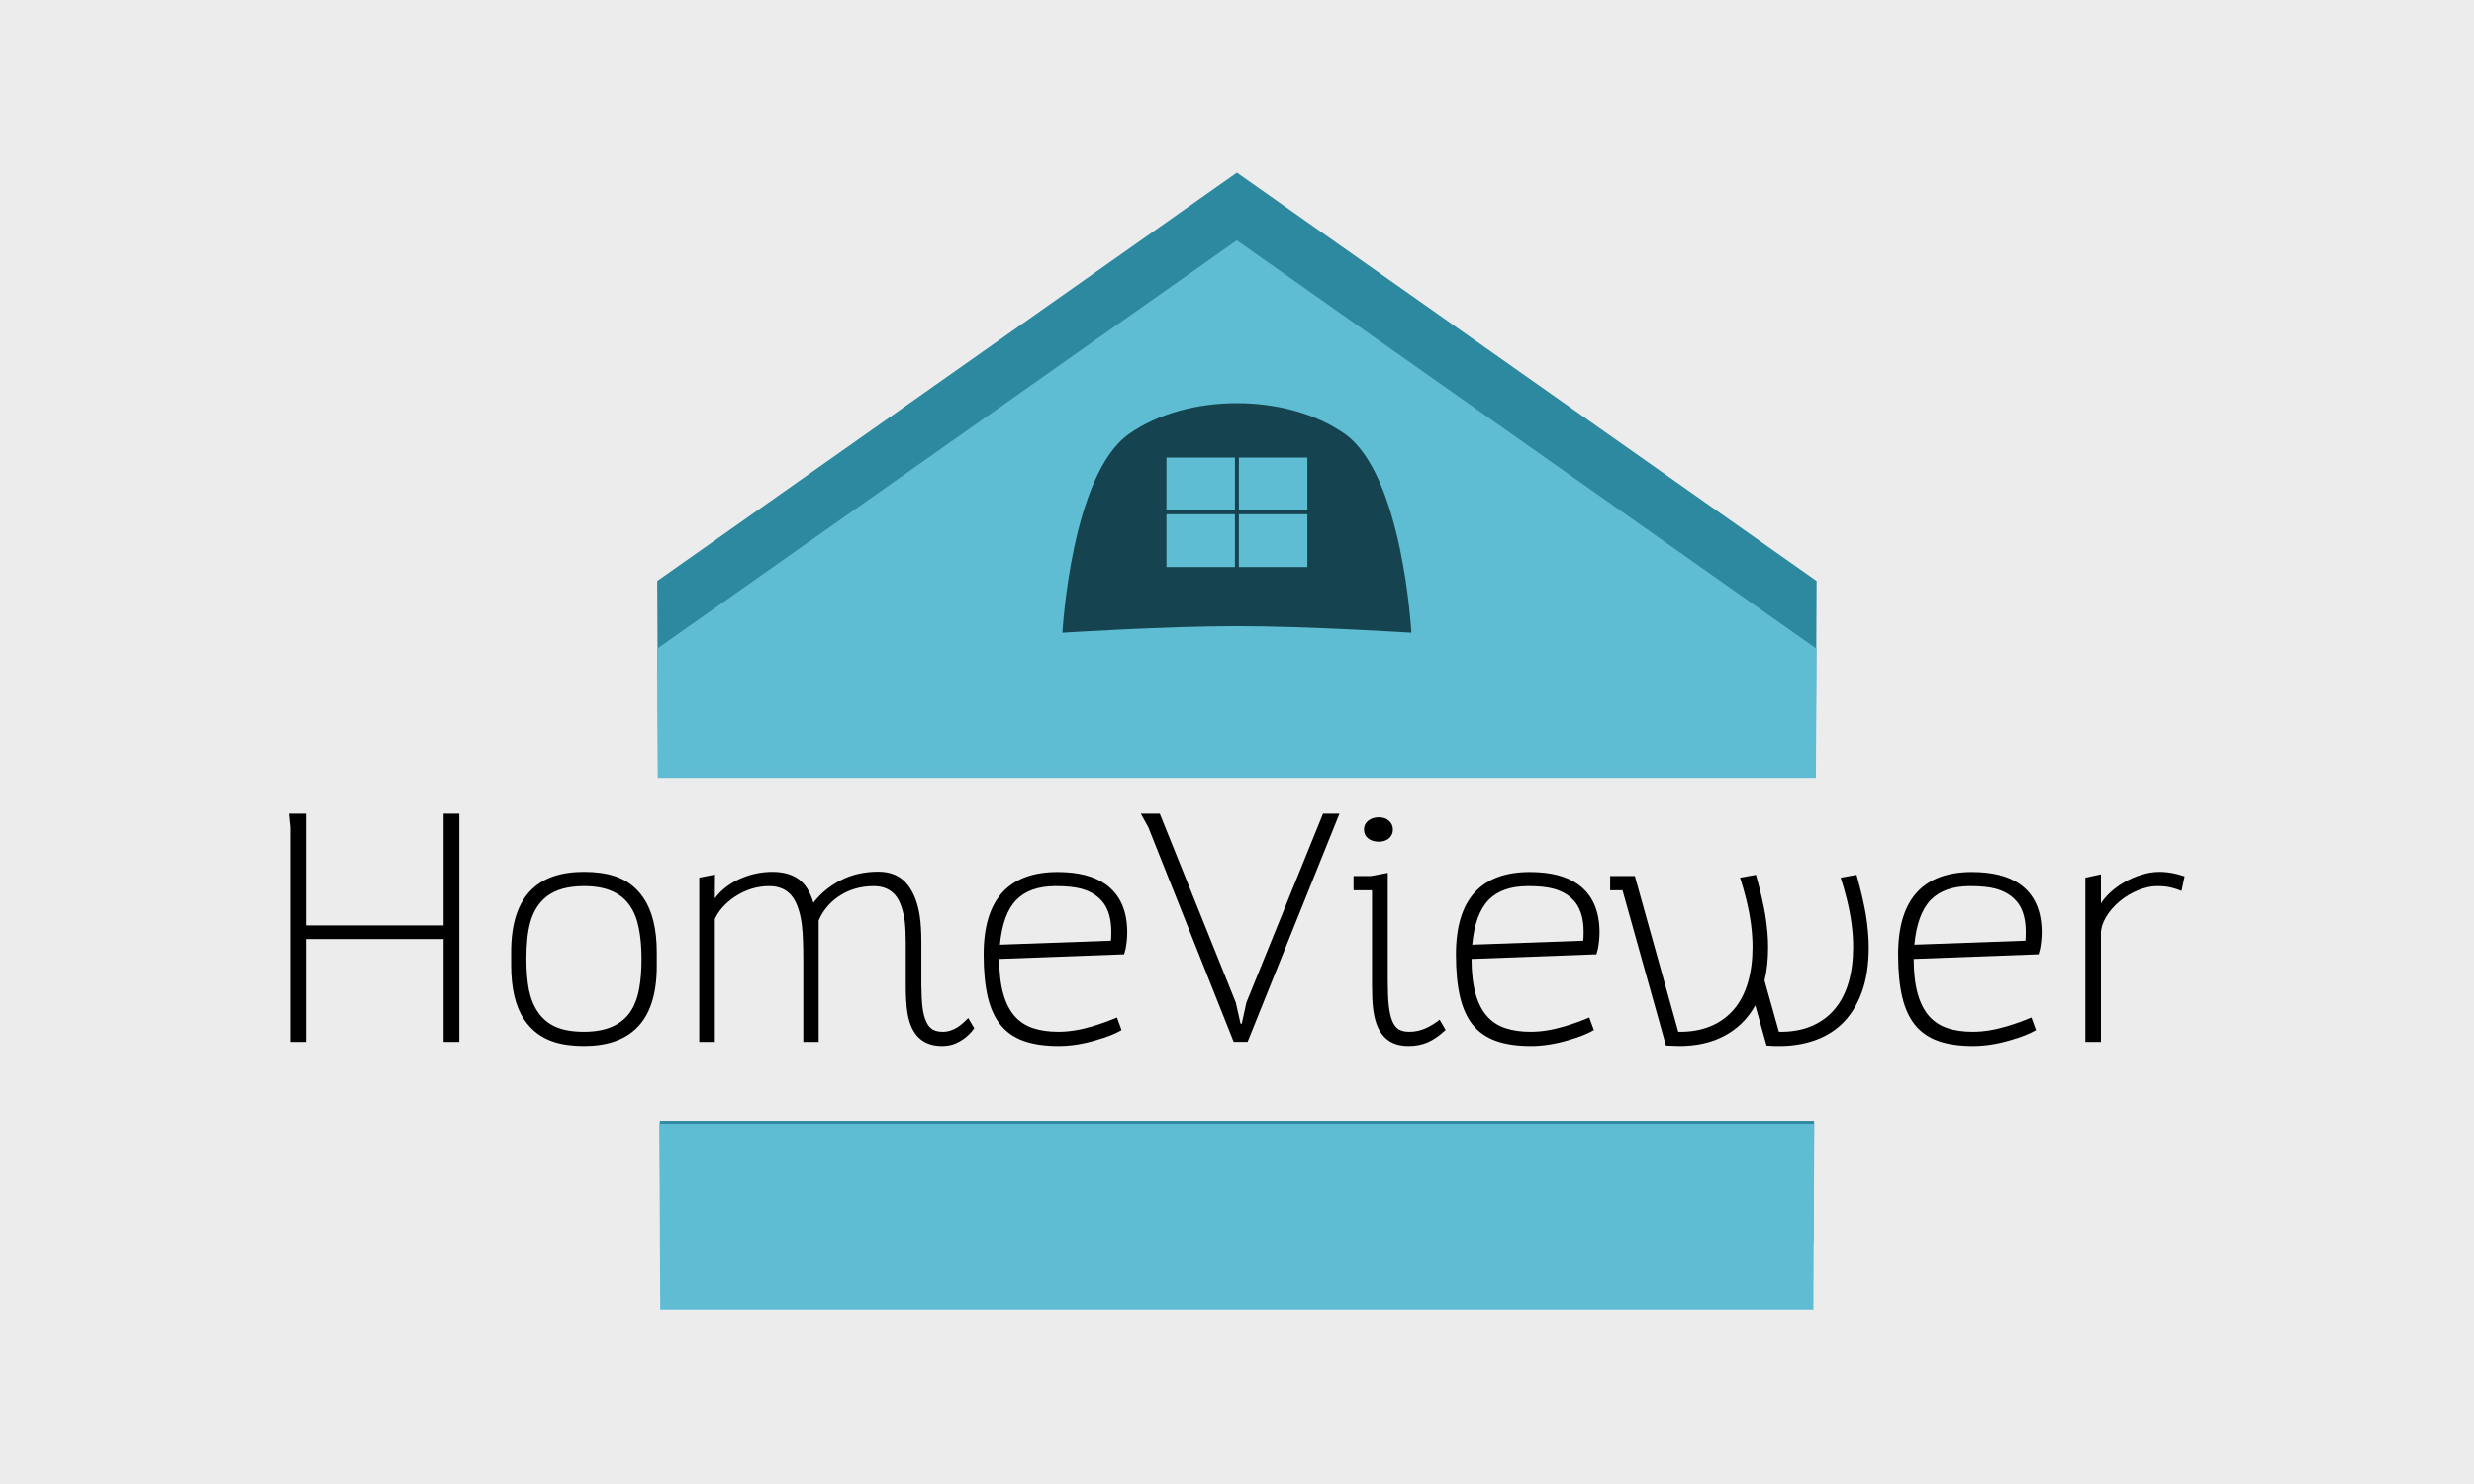
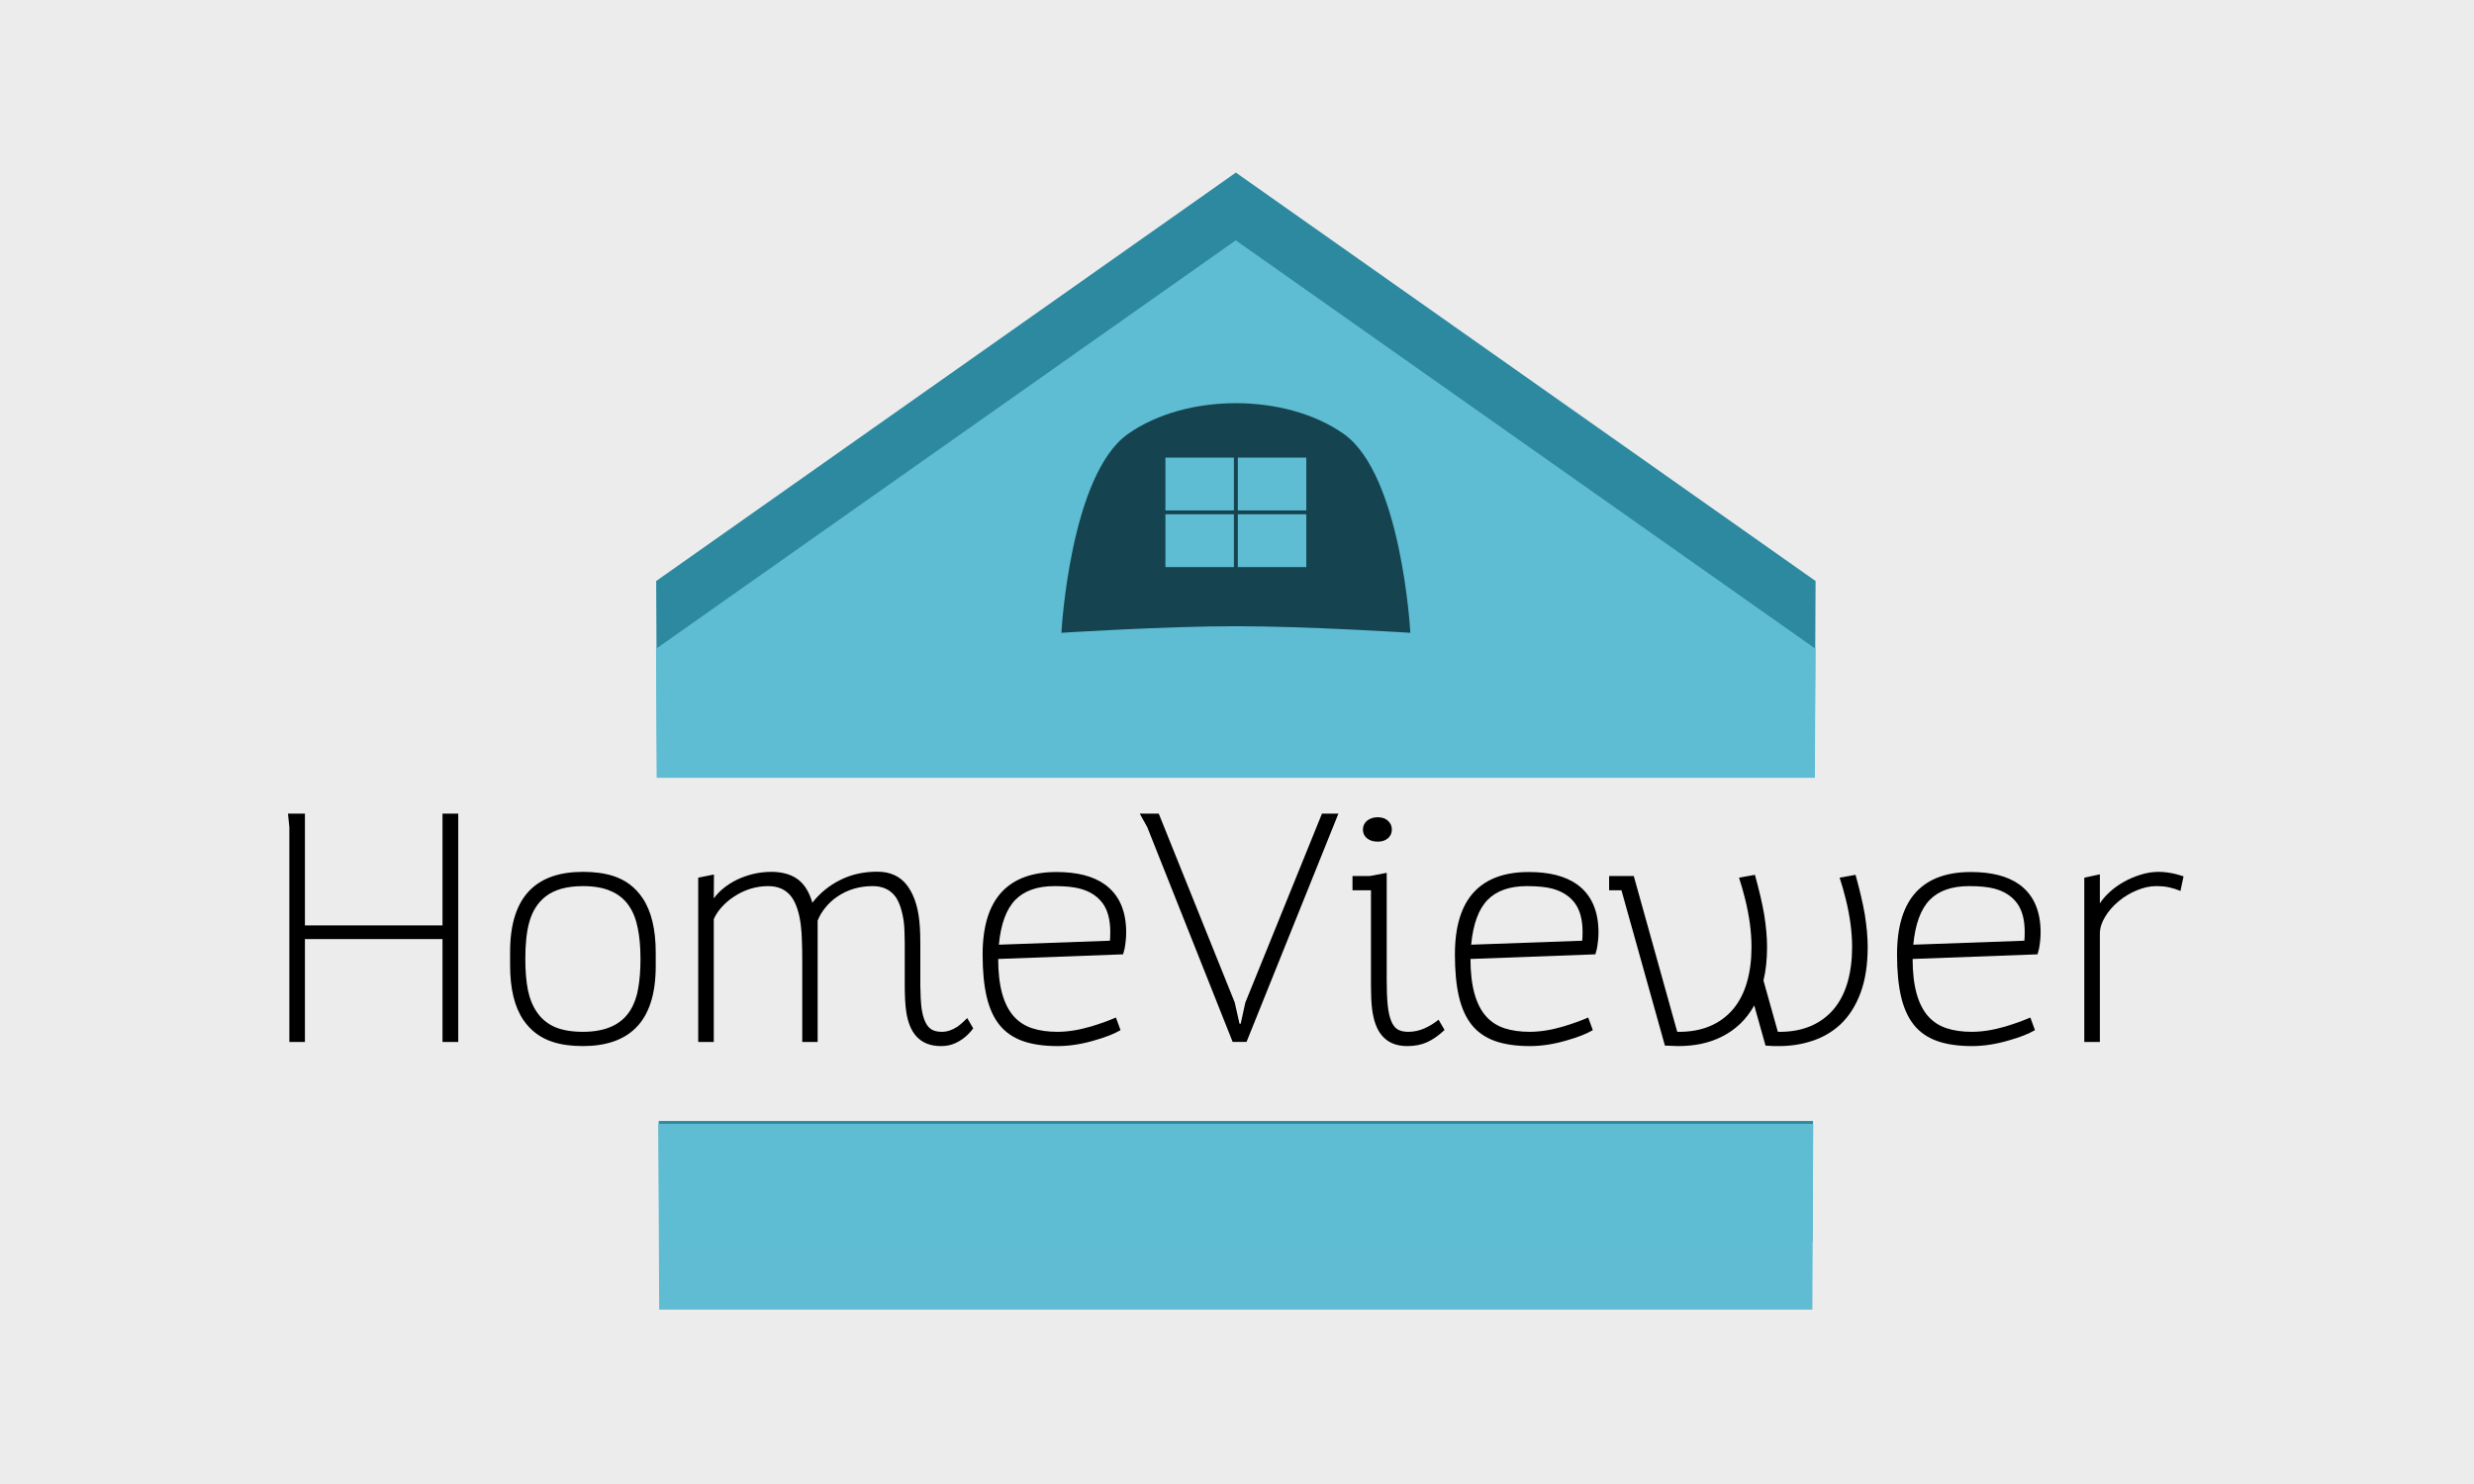
<svg xmlns="http://www.w3.org/2000/svg" width="1000" height="600" viewBox="0 0 264.583 158.75" version="1.1" id="svg8">
  <defs id="defs2" />
  <g id="layer1" transform="translate(0,-138.25)">
-     <rect style="opacity:1;fill:#ececec;fill-opacity:0.995;stroke:#ececec;stroke-width:0.44;stroke-miterlimit:4;stroke-dasharray:none;stroke-opacity:0.996" id="rect5632" width="264.408" height="158.575" x="0.066" y="138.241" />
-     <g id="g4540" transform="matrix(0.972499,0,0,0.972499,3.637561,5.87995)">
+     <rect style="opacity:1;fill:#ececec;fill-opacity:0.995;stroke:#ececec;stroke-width:0.44;stroke-miterlimit:4;stroke-dasharray:none;stroke-opacity:0.996" id="rect5632" width="264.408" height="158.575" x="-0.045" y="138.205" />
+     <g id="g4540" transform="matrix(0.972499,0,0,0.972499,3.526477,5.87995)">
      <path id="path4494" d="m 132.282,155.098 -63.75,44.927 0.101,21.334 H 195.931 l 0.101,-21.334 z m -63.47,104.32 0.063,13.3 H 195.688 l 0.063,-13.3 z" style="opacity:1;fill:#2c89a0;fill-opacity:0.995;stroke:none;stroke-width:0.63;stroke-miterlimit:4;stroke-dasharray:none" />
      <g transform="translate(-0.01130141)" id="g4523">
        <path style="opacity:1;fill:#5fbcd3;fill-opacity:0.995;stroke:none;stroke-width:0.63;stroke-miterlimit:4;stroke-dasharray:none" d="m 132.282,162.55 -63.75,44.927 0.067,14.193 H 195.965 l 0.067,-14.193 z m -63.503,97.179 0.097,20.441 H 195.688 l 0.097,-20.441 z" id="path4491" />
        <g aria-label="HomeViewer" transform="matrix(0.5645455,0,0,0.5475973,450.2407,199.309)" style="font-style:normal;font-weight:normal;font-size:40px;line-height:1.25;font-family:sans-serif;letter-spacing:0px;word-spacing:0px;fill:#000000;fill-opacity:1;stroke:none" id="flowRoot4496">
          <path d="m -747.567,50.762 v 43.133 h 3.033 V 73.228 h 26.8 v 20.667 h 3.067 V 48.028 h -3.067 v 22.467 h -26.8 V 48.028 h -3.3 z" style="font-style:normal;font-variant:normal;font-weight:100;font-stretch:normal;font-size:64px;font-family:Altair;-inkscape-font-specification:'Altair Thin'" id="path4522" />
          <path d="m -690.367,59.728 q -6.667,0 -10.2,3.533 -4,4 -4,12.533 v 2.733 q 0,7 2.567,10.933 2.133,3.233 5.733,4.433 2.5,0.833 5.867,0.833 6.667,0 10.233,-3.567 3.967,-3.967 3.967,-12.5 v -2.733 q 0,-7 -2.567,-10.933 -2.1,-3.233 -5.7,-4.433 -2.533,-0.833 -5.9,-0.833 z M -701.6,77.195 q 0,-4.433 0.733,-7.233 0.9,-3.433 3.233,-5.3 2.6,-2.067 7.233,-2.067 3.3,0 5.467,1 2.2,0.967 3.5,2.933 1.233,1.833 1.733,4.5 0.533,2.633 0.533,6.233 0,3.267 -0.433,5.8 -0.4,2.533 -1.5,4.4 -2.6,4.4 -9.267,4.4 -3.3,0 -5.5,-0.967 -2.167,-1 -3.467,-2.967 -1.233,-1.833 -1.767,-4.467 -0.5,-2.667 -0.5,-6.267 z" style="font-style:normal;font-variant:normal;font-weight:100;font-stretch:normal;font-size:64px;font-family:Altair;-inkscape-font-specification:'Altair Thin'" id="path4524" />
          <path d="m -627.692,82.462 q 0,3.4 0.3,5.433 0.467,3.1 1.867,4.767 1.733,2.067 4.9,2.067 1.533,0 2.733,-0.567 1.133,-0.533 1.967,-1.267 0.867,-0.733 1.567,-1.733 l -1.167,-2.067 q -1.133,1.2 -1.967,1.767 -1.467,1 -2.967,1 -1.233,0 -2,-0.467 -0.767,-0.467 -1.233,-1.533 -0.5,-1.067 -0.733,-2.8 -0.2,-1.733 -0.233,-4.467 v -8.533 q 0,-3.467 -0.333,-5.6 -0.567,-3.7 -2.233,-6 -2.033,-2.767 -5.8,-2.767 -4.033,0 -7.233,1.667 -3.2,1.633 -5.433,4.567 -0.933,-3.333 -2.967,-4.8 -1.967,-1.4 -5.033,-1.4 -3.433,0 -6.667,1.567 -2.9,1.467 -4.533,3.767 l 0.033,-4.8 -3.067,0.633 v 33 h 3.033 V 69.228 q 0.5,-1.2 1.5,-2.367 1.033,-1.2 2.4,-2.133 3.133,-2.133 6.7,-2.133 3.067,0 4.633,2.3 1.3,1.967 1.733,5.633 0.167,1.467 0.2,3.067 0.067,1.567 0.067,3.9 v 16.4 h 3 V 69.528 q 0.5,-1.333 1.467,-2.567 0.967,-1.267 2.333,-2.233 3,-2.133 6.933,-2.133 2.9,0 4.433,2.133 1.133,1.667 1.6,4.933 0.2,1.767 0.2,4.367 v 1.133 z" style="font-style:normal;font-variant:normal;font-weight:100;font-stretch:normal;font-size:64px;font-family:Altair;-inkscape-font-specification:'Altair Thin'" id="path4526" />
          <path d="m -584.858,75.128 q 0.3,-1.733 0.3,-3.233 0,-6.567 -4.2,-9.667 -3.4,-2.467 -9.367,-2.467 -7,0 -10.633,3.967 -3.767,4.133 -3.767,12.6 0,5.033 0.8,8.533 0.8,3.467 2.5,5.633 1.7,2.167 4.467,3.2 2.8,1.033 6.833,1.033 3.467,0 7.267,-1.167 3.1,-0.9 5,-2.033 l -0.9,-2.533 q -2.267,1 -4.867,1.8 -3.5,1.067 -6.533,1.067 -2.767,0 -4.867,-0.7 -2.1,-0.7 -3.533,-2.3 -3.133,-3.5 -3.133,-11.633 l 24.333,-0.933 z m -24.5,-0.767 q 0.567,-6.2 3.2,-9 2.633,-2.767 7.667,-2.767 3.033,0 4.9,0.5 2.933,0.8 4.467,2.967 1.467,2.1 1.467,5.733 0,1.133 -0.067,1.767 z" style="font-style:normal;font-variant:normal;font-weight:100;font-stretch:normal;font-size:64px;font-family:Altair;-inkscape-font-specification:'Altair Thin'" id="path4528" />
          <path d="m -562.25,90.228 h -0.233 l -0.933,-4.267 -14.8,-37.933 h -3.7 l 1.467,2.733 16.633,43.133 h 2.7 l 17.9,-45.867 h -3.2 L -561.35,85.995 Z" style="font-style:normal;font-variant:normal;font-weight:100;font-stretch:normal;font-size:64px;font-family:Altair;-inkscape-font-specification:'Altair Thin'" id="path4530" />
          <path d="m -538.442,51.228 q 0,1.1 0.8,1.767 0.8,0.667 2.1,0.667 1.2,0 1.967,-0.667 0.767,-0.7 0.767,-1.767 0,-1.067 -0.767,-1.767 -0.733,-0.7 -1.967,-0.7 -1.267,0 -2.1,0.7 -0.8,0.7 -0.8,1.767 z m 1.367,9.333 h -3.4 v 2.867 h 3.6 v 17.967 1.167 q 0,2.733 0.2,4.567 0.4,3.467 1.767,5.267 1.733,2.333 5.1,2.333 2.167,0 3.833,-0.767 1.667,-0.767 3.433,-2.467 l -1.167,-2.067 q -1.267,1.067 -2.8,1.767 -1.5,0.667 -3.1,0.667 -1.3,0 -2.1,-0.5 -0.767,-0.5 -1.233,-1.7 -0.467,-1.167 -0.667,-3.1 -0.2,-1.933 -0.2,-5.067 V 59.928 Z" style="font-style:normal;font-variant:normal;font-weight:100;font-stretch:normal;font-size:64px;font-family:Altair;-inkscape-font-specification:'Altair Thin'" id="path4532" />
          <path d="m -492.858,75.128 q 0.3,-1.733 0.3,-3.233 0,-6.567 -4.2,-9.667 -3.4,-2.467 -9.367,-2.467 -7,0 -10.633,3.967 -3.767,4.133 -3.767,12.6 0,5.033 0.8,8.533 0.8,3.467 2.5,5.633 1.7,2.167 4.467,3.2 2.8,1.033 6.833,1.033 3.467,0 7.267,-1.167 3.1,-0.9 5,-2.033 l -0.9,-2.533 q -2.267,1 -4.867,1.8 -3.5,1.067 -6.533,1.067 -2.767,0 -4.867,-0.7 -2.1,-0.7 -3.533,-2.3 -3.133,-3.5 -3.133,-11.633 l 24.333,-0.933 z m -24.5,-0.767 q 0.567,-6.2 3.2,-9 2.633,-2.767 7.667,-2.767 3.033,0 4.9,0.5 2.933,0.8 4.467,2.967 1.467,2.1 1.467,5.733 0,1.133 -0.067,1.767 z" style="font-style:normal;font-variant:normal;font-weight:100;font-stretch:normal;font-size:64px;font-family:Altair;-inkscape-font-specification:'Altair Thin'" id="path4534" />
          <path d="m -465.183,60.895 q 0.667,2.1 1.2,4.333 1.233,5.133 1.233,9.6 0,3.933 -0.9,7.133 -0.9,3.167 -2.7,5.367 -1.867,2.267 -4.6,3.433 -2.733,1.167 -6.267,1.1 l -8.467,-31.3 h -4.8 v 2.867 h 2.4 l 8.467,31.2 2.6,0.1 q 4.833,0 8.433,-1.867 4.1,-2.1 6.367,-6.3 l 2.2,8.067 q 1.3,0.1 1.567,0.1 h 1.033 q 3.5,0 6.567,-1.067 3.1,-1.067 5.433,-3.3 2.5,-2.433 3.9,-6.3 1.4,-3.867 1.4,-9.233 0,-2.9 -0.567,-6.567 -0.567,-3.367 -1.8,-7.933 l -3.1,0.567 q 0.667,2.1 1.2,4.333 1.233,5.133 1.233,9.6 0,3.933 -0.9,7.133 -0.9,3.167 -2.7,5.367 -1.867,2.267 -4.6,3.433 -2.733,1.167 -6.267,1.1 l -2.8,-10.3 q 0.7,-2.967 0.7,-6.733 0,-2.9 -0.567,-6.567 -0.567,-3.367 -1.8,-7.933 z" style="font-style:normal;font-variant:normal;font-weight:100;font-stretch:normal;font-size:64px;font-family:Altair;-inkscape-font-specification:'Altair Thin'" id="path4536" />
          <path d="m -406.733,75.128 q 0.3,-1.733 0.3,-3.233 0,-6.567 -4.2,-9.667 -3.4,-2.467 -9.367,-2.467 -7,0 -10.633,3.967 -3.767,4.133 -3.767,12.6 0,5.033 0.8,8.533 0.8,3.467 2.5,5.633 1.7,2.167 4.467,3.2 2.8,1.033 6.833,1.033 3.467,0 7.267,-1.167 3.1,-0.9 5,-2.033 l -0.9,-2.533 q -2.267,1 -4.867,1.8 -3.5,1.067 -6.533,1.067 -2.767,0 -4.867,-0.7 -2.1,-0.7 -3.533,-2.3 -3.133,-3.5 -3.133,-11.633 l 24.333,-0.933 z m -24.5,-0.767 q 0.567,-6.2 3.2,-9 2.633,-2.767 7.667,-2.767 3.033,0 4.9,0.5 2.933,0.8 4.467,2.967 1.467,2.1 1.467,5.733 0,1.133 -0.067,1.767 z" style="font-style:normal;font-variant:normal;font-weight:100;font-stretch:normal;font-size:64px;font-family:Altair;-inkscape-font-specification:'Altair Thin'" id="path4538" />
          <path d="m -378.592,60.628 q -0.567,-0.2 -1.433,-0.433 -1.8,-0.467 -3.433,-0.467 -1.7,0 -3.467,0.567 -1.733,0.533 -3.333,1.467 -1.5,0.867 -2.733,2.033 -1.2,1.133 -1.9,2.267 v -5.833 l -3.033,0.667 v 33 h 3.033 V 72.162 q 0,-1.667 1,-3.367 1,-1.733 2.667,-3.167 1.633,-1.4 3.567,-2.2 1.933,-0.833 3.7,-0.833 1.6,0 2.633,0.267 1.033,0.233 2.133,0.7 z" style="font-style:normal;font-variant:normal;font-weight:100;font-stretch:normal;font-size:64px;font-family:Altair;-inkscape-font-specification:'Altair Thin'" id="path4540" />
        </g>
      </g>
      <path id="path4508" d="m 132.282,180.462 c -4.33,0 -8.66,1.127 -11.858,3.38 -6.396,4.507 -7.329,21.878 -7.329,21.878 0,0 11.281,-0.724 19.187,-0.724 7.905,0 19.187,0.724 19.187,0.724 0,0 -0.933,-17.371 -7.329,-21.878 -3.198,-2.254 -7.528,-3.38 -11.858,-3.38 z m -7.747,5.987 h 7.531 v 5.814 h -7.531 z m 7.962,0 h 7.531 v 5.814 h -7.531 z m -7.962,6.232 h 7.531 v 5.814 h -7.531 z m 7.962,0 h 7.531 v 5.814 h -7.531 z" style="opacity:1;fill:#164450;fill-opacity:0.995;stroke:none;stroke-width:0.318;stroke-miterlimit:4;stroke-dasharray:none" />
    </g>
  </g>
</svg>
